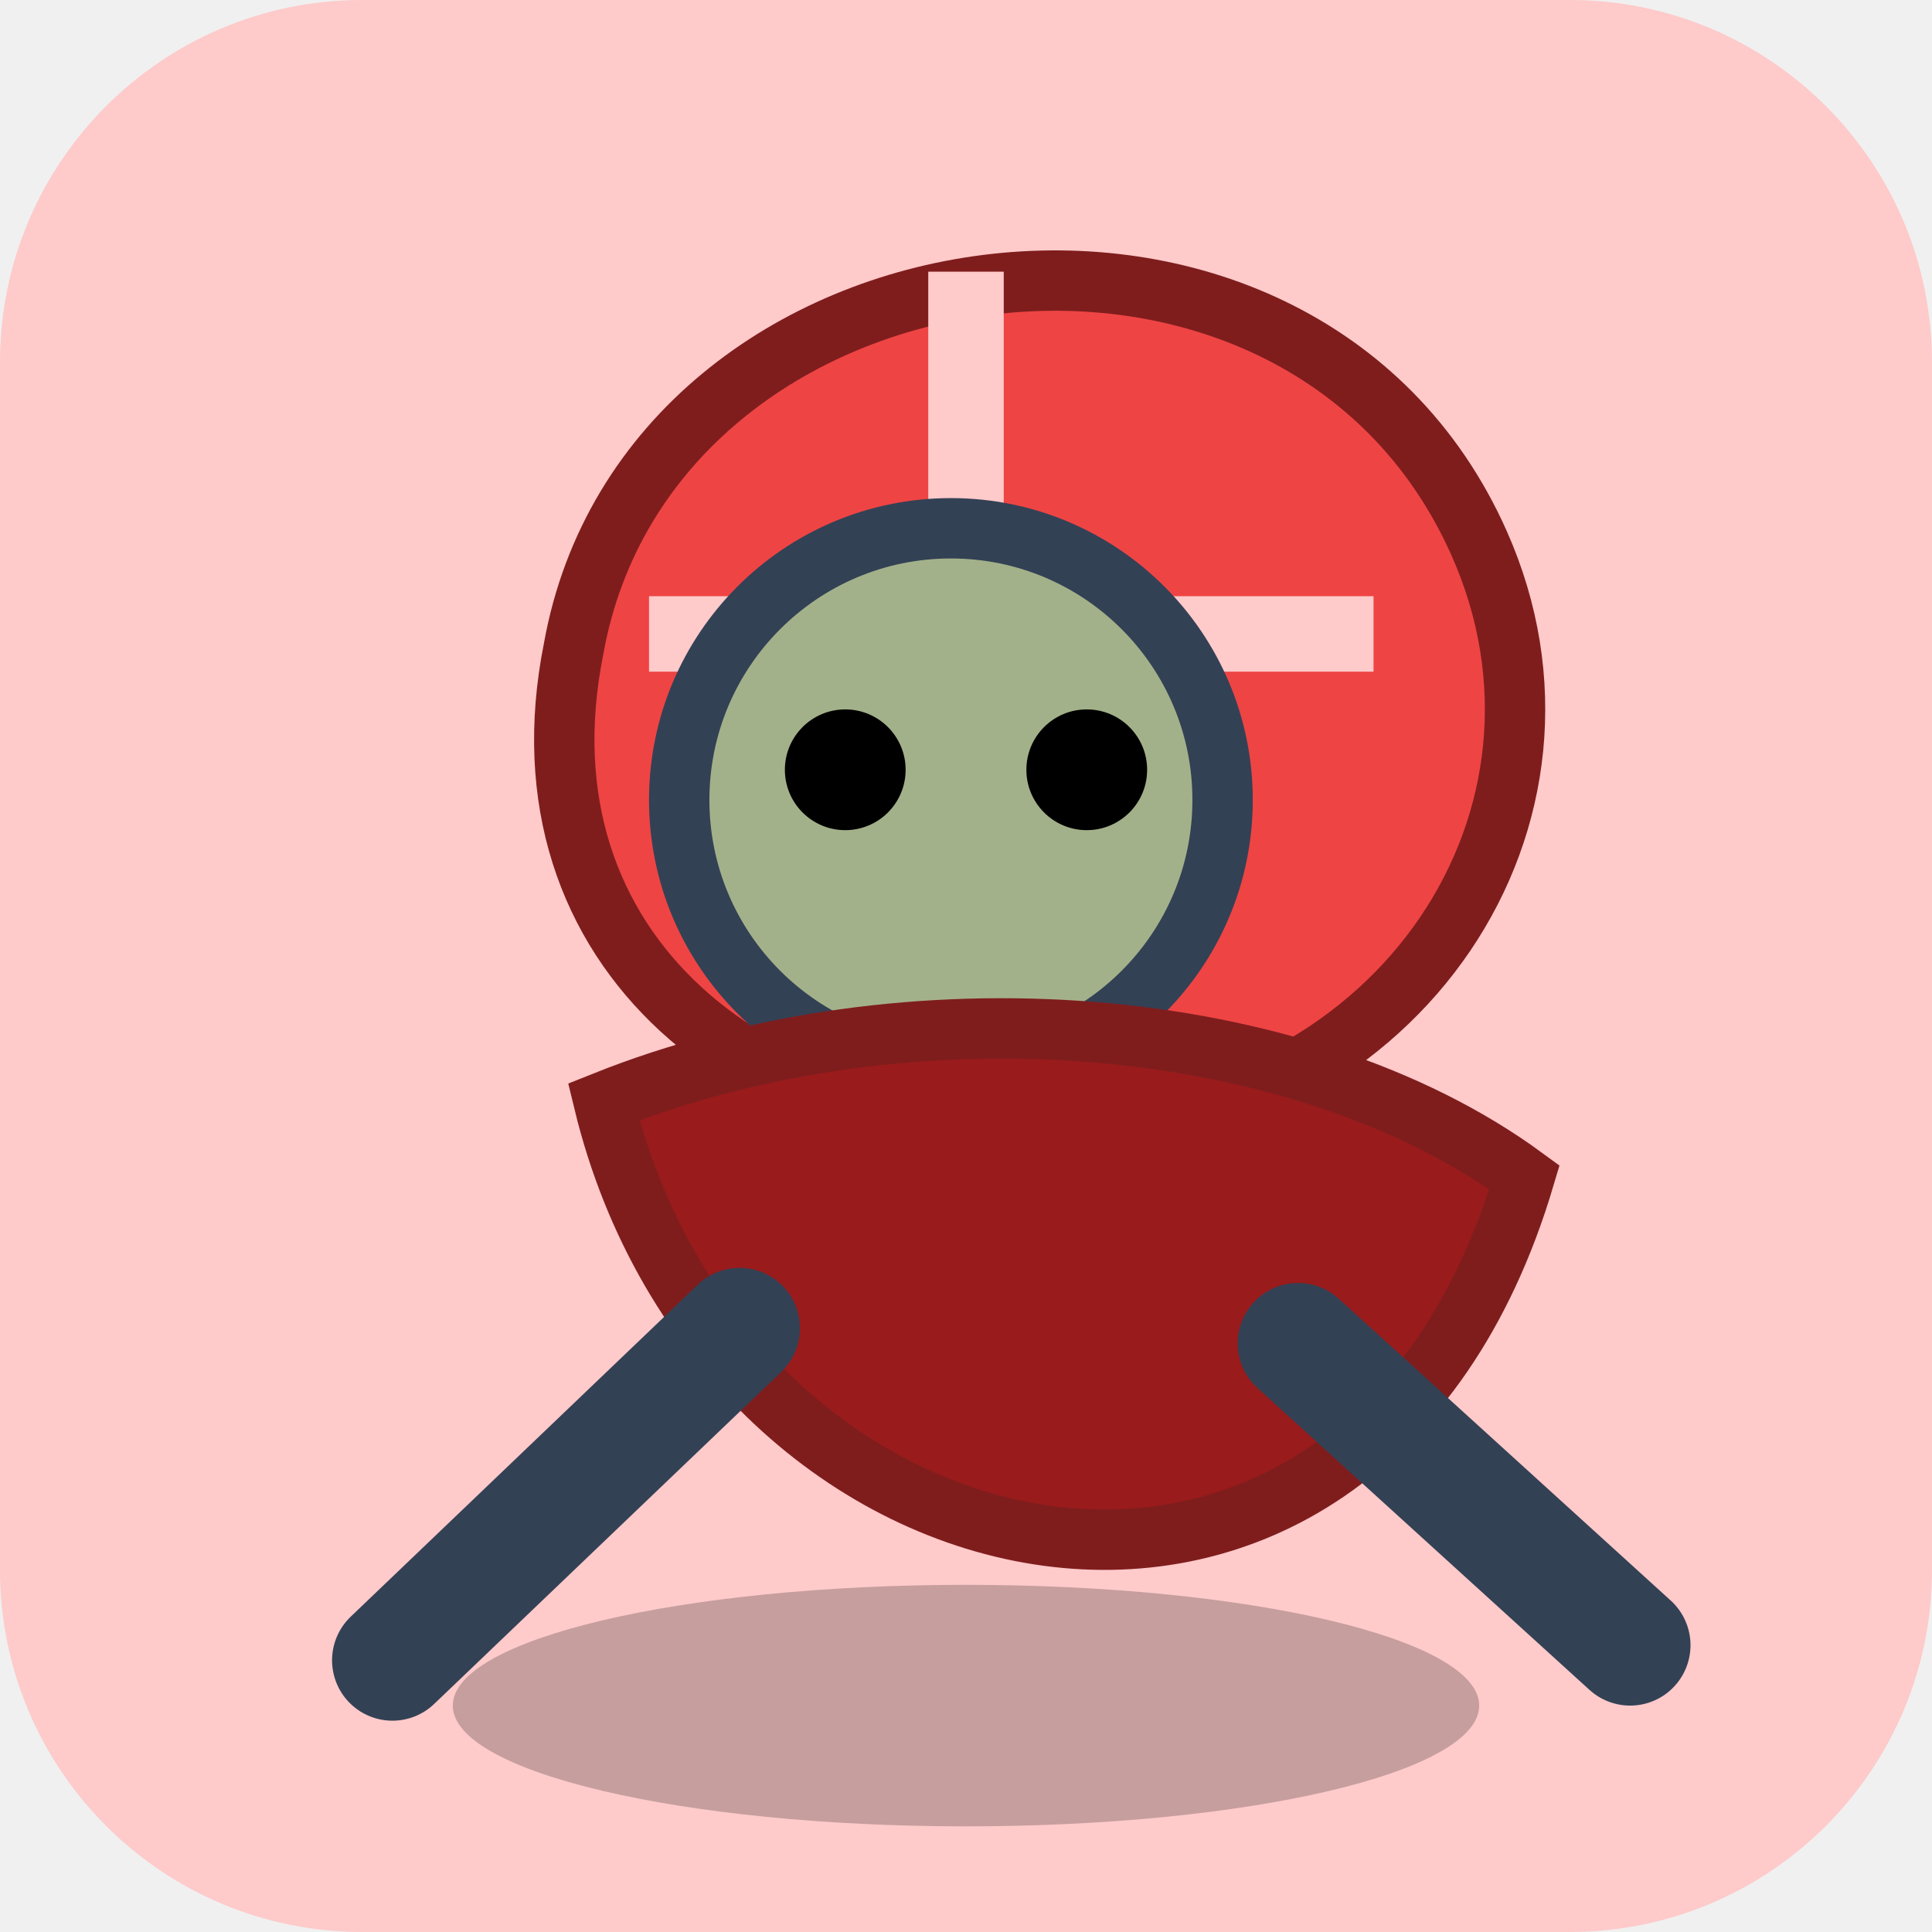
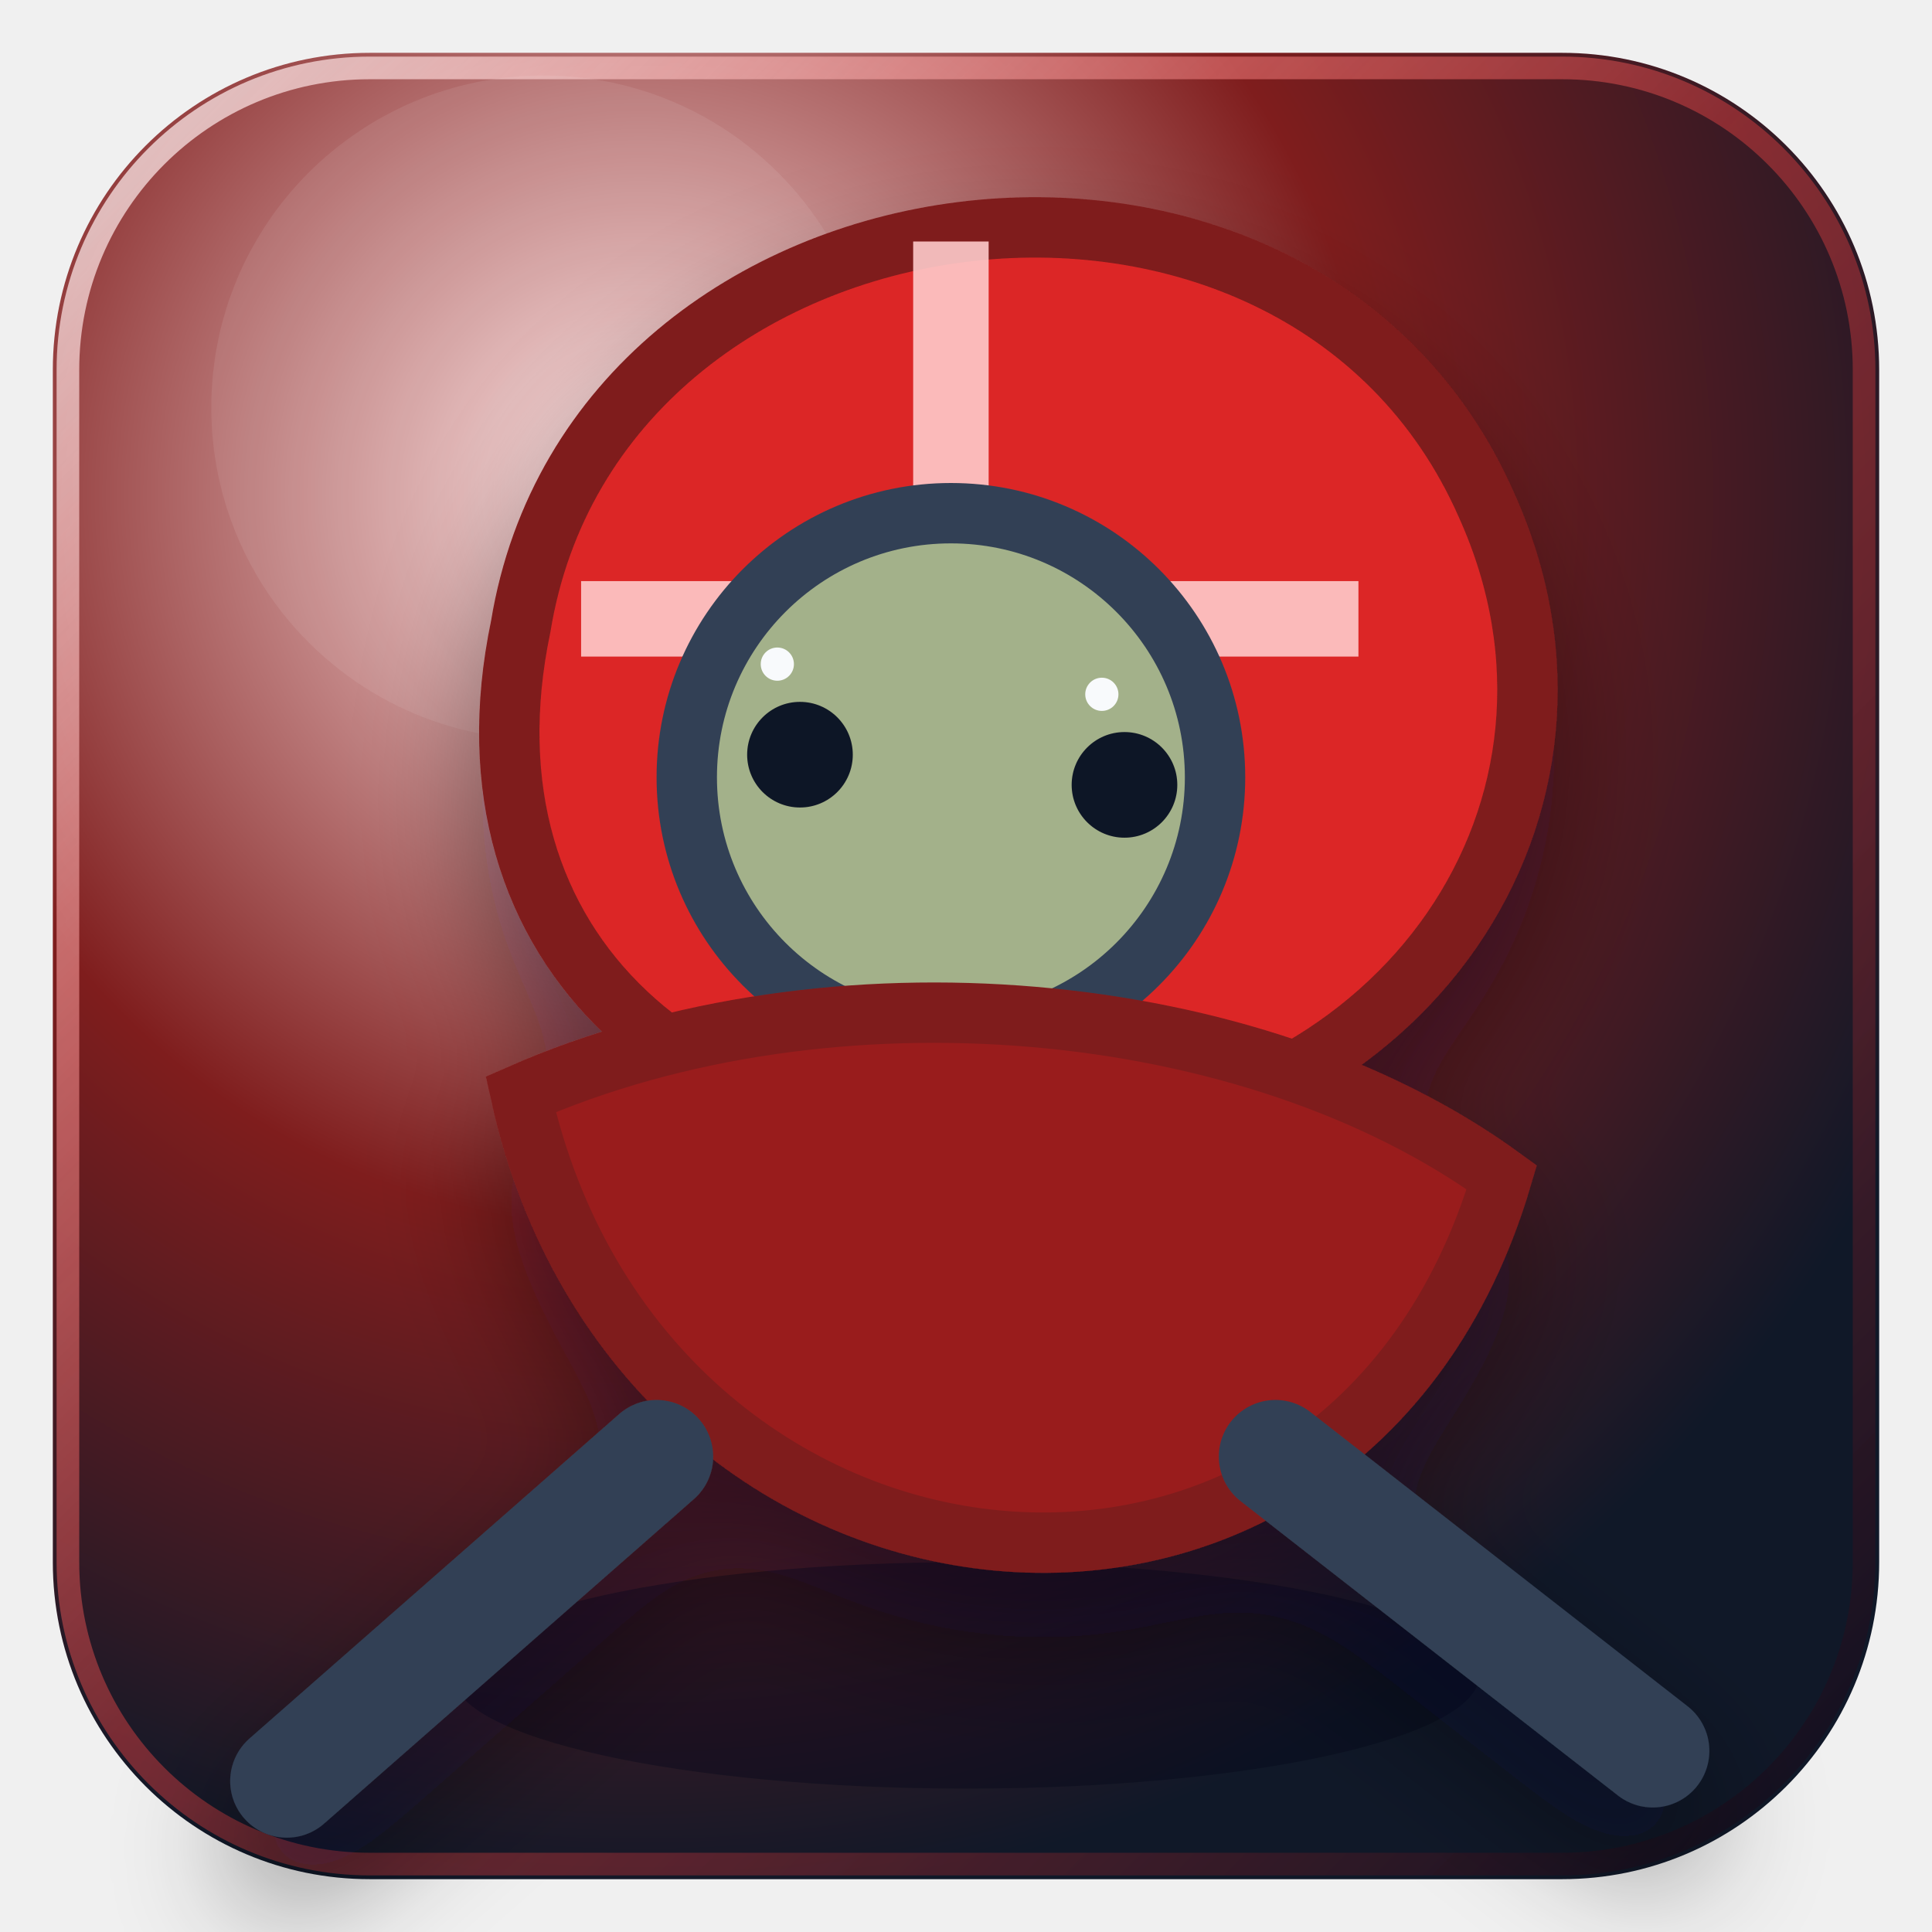
- <svg xmlns="http://www.w3.org/2000/svg" viewBox="0 0 128 128" role="img" aria-label="橄欖球僵屍">
-   <style>.bob{animation:bob 1.4s ease-in-out infinite alternate;transform-origin:64px 82px}.blink{animation:blink 2.8s infinite}.glow{animation:glow 1.2s ease-in-out infinite alternate}.run{animation:run .55s ease-in-out infinite alternate;transform-origin:64px 88px}@keyframes bob{from{transform:translateY(2px)}to{transform:translateY(-4px)}}@keyframes blink{0%,92%,100%{transform:scaleY(1)}95%{transform:scaleY(.12)}}@keyframes glow{from{opacity:.55}to{opacity:1}}@keyframes run{from{transform:rotate(-2deg)}to{transform:rotate(3deg)}}</style>
-   <rect width="128" height="128" rx="24" fill="#fecaca" />
-   <ellipse cx="64" cy="113" rx="34" ry="8" fill="#000" opacity=".22" />
-   <g class="run">
-     <path d="M38 43c5-28 48-34 60-7 8 18-5 38-27 39-21 1-37-12-33-32z" fill="#ef4444" stroke="#7f1d1d" stroke-width="4" />
-     <path d="M43 42h48M64 18v54" stroke="#fecaca" stroke-width="5" />
-     <circle cx="63" cy="53" r="18" fill="#a3b18a" stroke="#334155" stroke-width="4" />
-     <path d="M40 73c8 33 50 42 61 5-15-11-41-13-61-5z" fill="#991b1b" stroke="#7f1d1d" stroke-width="4" />
+ <svg xmlns="http://www.w3.org/2000/svg" viewBox="0 0 256 256" role="img" aria-label="橄欖球僵屍" class="premium-detail">
+   <defs>
+     <radialGradient id="bg" cx="32%" cy="24%" r="78%">
+       <stop offset="0" stop-color="#fee2e2" />
+       <stop offset="0.52" stop-color="#7f1d1d" />
+       <stop offset="1" stop-color="#101828" />
+     </radialGradient>
+     <linearGradient id="rim" x1="0" y1="0" x2="1" y2="1">
+       <stop offset="0" stop-color="#fff" stop-opacity=".95" />
+       <stop offset=".48" stop-color="#ef4444" stop-opacity=".55" />
+       <stop offset="1" stop-color="#020617" stop-opacity=".75" />
+     </linearGradient>
+     <linearGradient id="metal" x1="0" y1="0" x2="1" y2="1">
+       <stop offset="0" stop-color="#f8fafc" />
+       <stop offset=".35" stop-color="#94a3b8" />
+       <stop offset=".7" stop-color="#475569" />
+       <stop offset="1" stop-color="#1e293b" />
+     </linearGradient>
+     <filter id="shadow" x="-30%" y="-30%" width="160%" height="170%">
+       <feDropShadow dx="0" dy="9" stdDeviation="8" flood-color="#020617" flood-opacity=".42" />
+     </filter>
+     <filter id="softGlow" x="-50%" y="-50%" width="200%" height="200%">
+       <feGaussianBlur stdDeviation="5" result="blur" />
+       <feMerge>
+         <feMergeNode in="blur" />
+         <feMergeNode in="SourceGraphic" />
+       </feMerge>
+     </filter>
+     <style>.float{animation:float 1.8s ease-in-out infinite alternate;transform-origin:128px 154px}.run{animation:run .72s ease-in-out infinite alternate;transform-origin:128px 170px}.blink{animation:blink 3.2s infinite;transform-origin:center}.shine{animation:shine 1.4s ease-in-out infinite alternate}@keyframes float{from{transform:translateY(4px)}to{transform:translateY(-6px)}}@keyframes run{from{transform:rotate(-2.5deg) translateY(2px)}to{transform:rotate(2.5deg) translateY(-3px)}}@keyframes blink{0%,91%,100%{transform:scaleY(1)}94%{transform:scaleY(.12)}}@keyframes shine{from{opacity:.35}to{opacity:1}}</style>
+   </defs>
+   <rect x="7" y="7" width="242" height="242" rx="42" fill="url(#bg)" />
+   <rect x="9" y="9" width="238" height="238" rx="40" fill="none" stroke="url(#rim)" stroke-width="3" opacity=".8" />
+   <circle cx="72" cy="54" r="44" fill="#fff" opacity=".08" />
+   <ellipse cx="128" cy="222" rx="68" ry="15" fill="#020617" opacity=".38" />
+   <g class="run" filter="url(#shadow)">
+     <path d="M69 83c10-61 103-73 128-16 18 40-11 82-58 84-47 3-79-25-70-68z" fill="#dc2626" stroke="#7f1d1d" stroke-width="8" />
+     <path d="M77 82h103M126 32v116" stroke="#fecaca" stroke-width="10" opacity=".9" />
+     <circle cx="126" cy="103" r="35" fill="#a3b18a" stroke="#334155" stroke-width="8" />
+     <path d="M69 145c16 72 109 82 130 11-33-24-89-29-130-11z" fill="#991b1b" stroke="#7f1d1d" stroke-width="8" />
+     <path d="M87 193l-49 43M169 193l50 39" stroke="#334155" stroke-width="15" stroke-linecap="round" />
    <g class="blink">
-       <circle cx="56" cy="51" r="4" />
-       <circle cx="72" cy="51" r="4" />
+       <circle cx="106" cy="100" r="7" fill="#111827" />
+       <circle cx="149" cy="104" r="7" fill="#111827" />
+       <circle cx="103" cy="88" r="2.2" fill="#f8fafc" />
+       <circle cx="146" cy="92" r="2.2" fill="#f8fafc" />
    </g>
-     <path d="M49 88l-23 22M86 89l22 20" stroke="#334155" stroke-width="8" stroke-linecap="round" />
  </g>
</svg>
